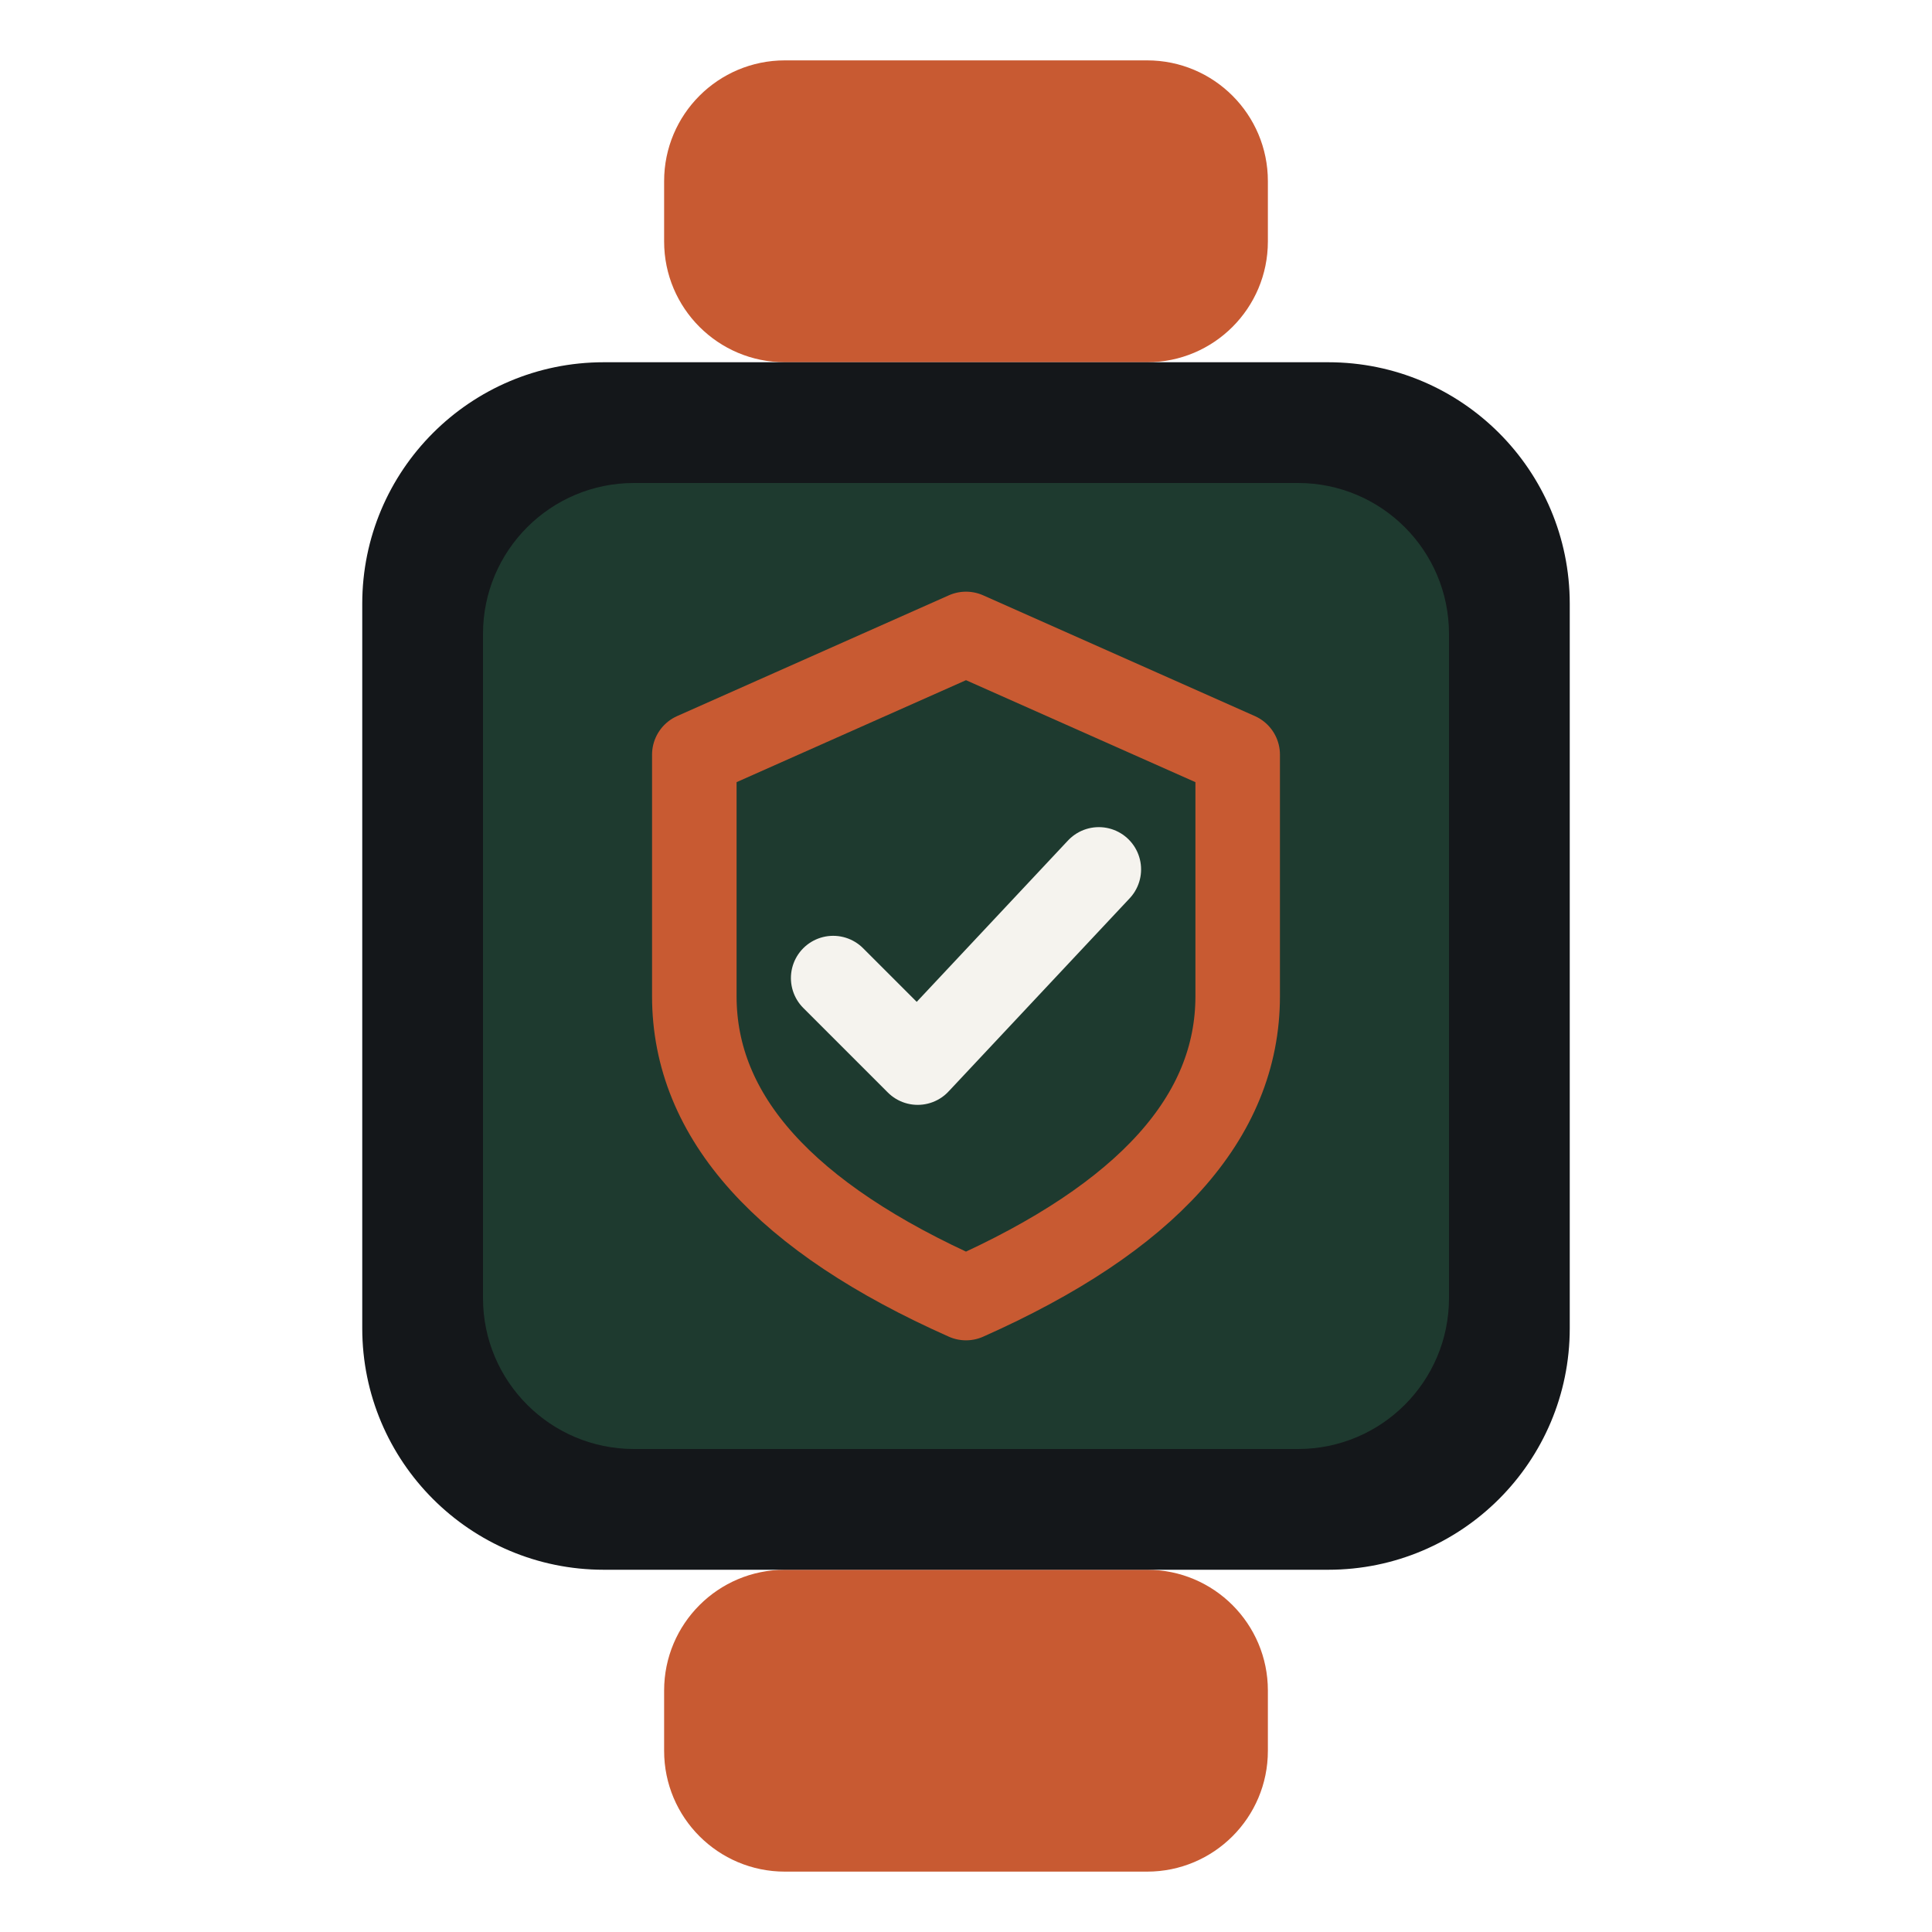
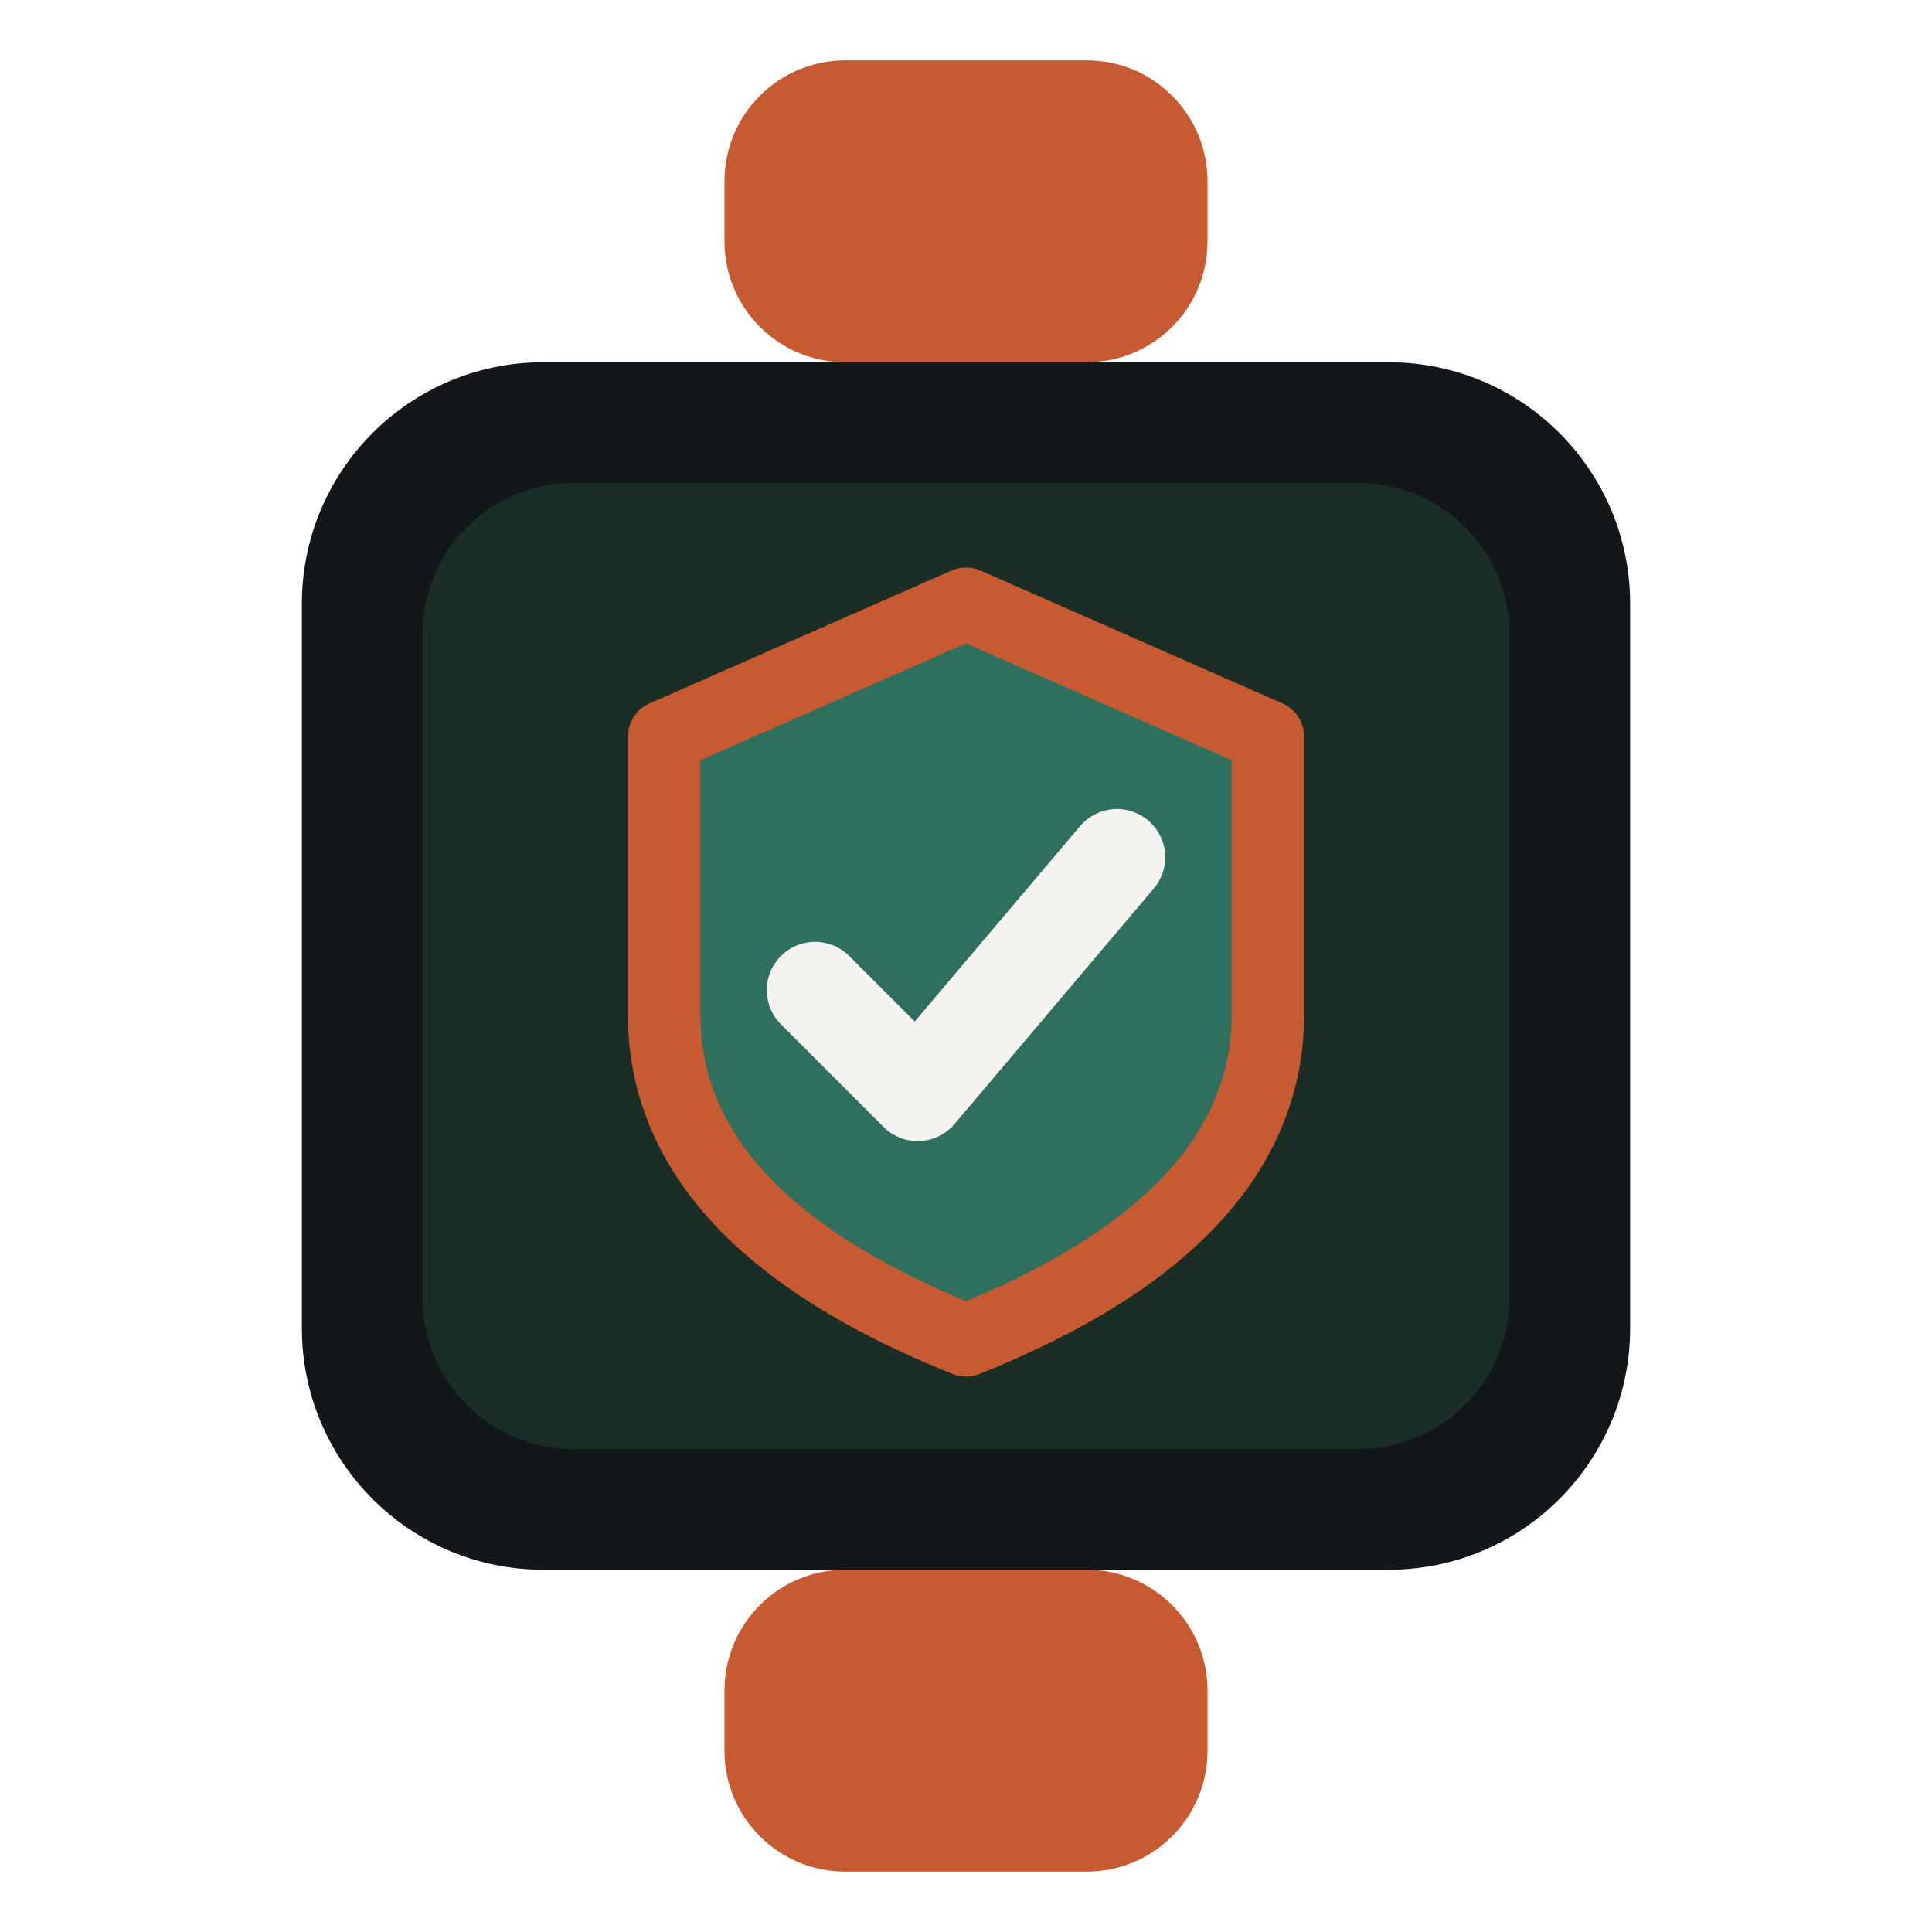
<svg xmlns="http://www.w3.org/2000/svg" viewBox="0 0 32 32">
-   <rect x="11" y="1" width="10" height="5" rx="2" fill="#c85a32" />
-   <rect x="11" y="26" width="10" height="5" rx="2" fill="#c85a32" />
-   <rect x="6" y="6" width="20" height="20" rx="4" fill="#14171a" />
-   <rect x="8" y="8" width="16" height="16" rx="2.5" fill="#1e3a2f" />
-   <path d="M16 10.5 L20.5 12.5 L20.5 16.5 Q20.5 19.5 16 21.5 Q11.5 19.5 11.5 16.5 L11.5 12.5 Z" fill="none" stroke="#c85a32" stroke-width="1.4" stroke-linejoin="round" />
-   <polyline points="13.8,16.2 15.2,17.6 18.2,14.4" fill="none" stroke="#f5f3ee" stroke-width="1.4" stroke-linecap="round" stroke-linejoin="round" />
+   <rect x="12" y="1" width="8" height="5" rx="2" fill="#C85A32" />
+   <rect x="12" y="26" width="8" height="5" rx="2" fill="#C85A32" />
+   <rect x="5" y="6" width="22" height="20" rx="4" fill="#14171A" />
+   <rect x="7" y="8" width="18" height="16" rx="2.5" fill="#1A2E25" />
+   <path d="M16 10 L21 12.2 L21 16.8 Q21 20.2 16 22.2 Q11 20.2 11 16.8 L11 12.2 Z" fill="#2E6F5E" stroke="#C85A32" stroke-width="1.2" stroke-linejoin="round" />
+   <polyline points="13.5,16.4 15.2,18.1 18.5,14.2" fill="none" stroke="#F5F3EE" stroke-width="1.6" stroke-linecap="round" stroke-linejoin="round" />
</svg>
